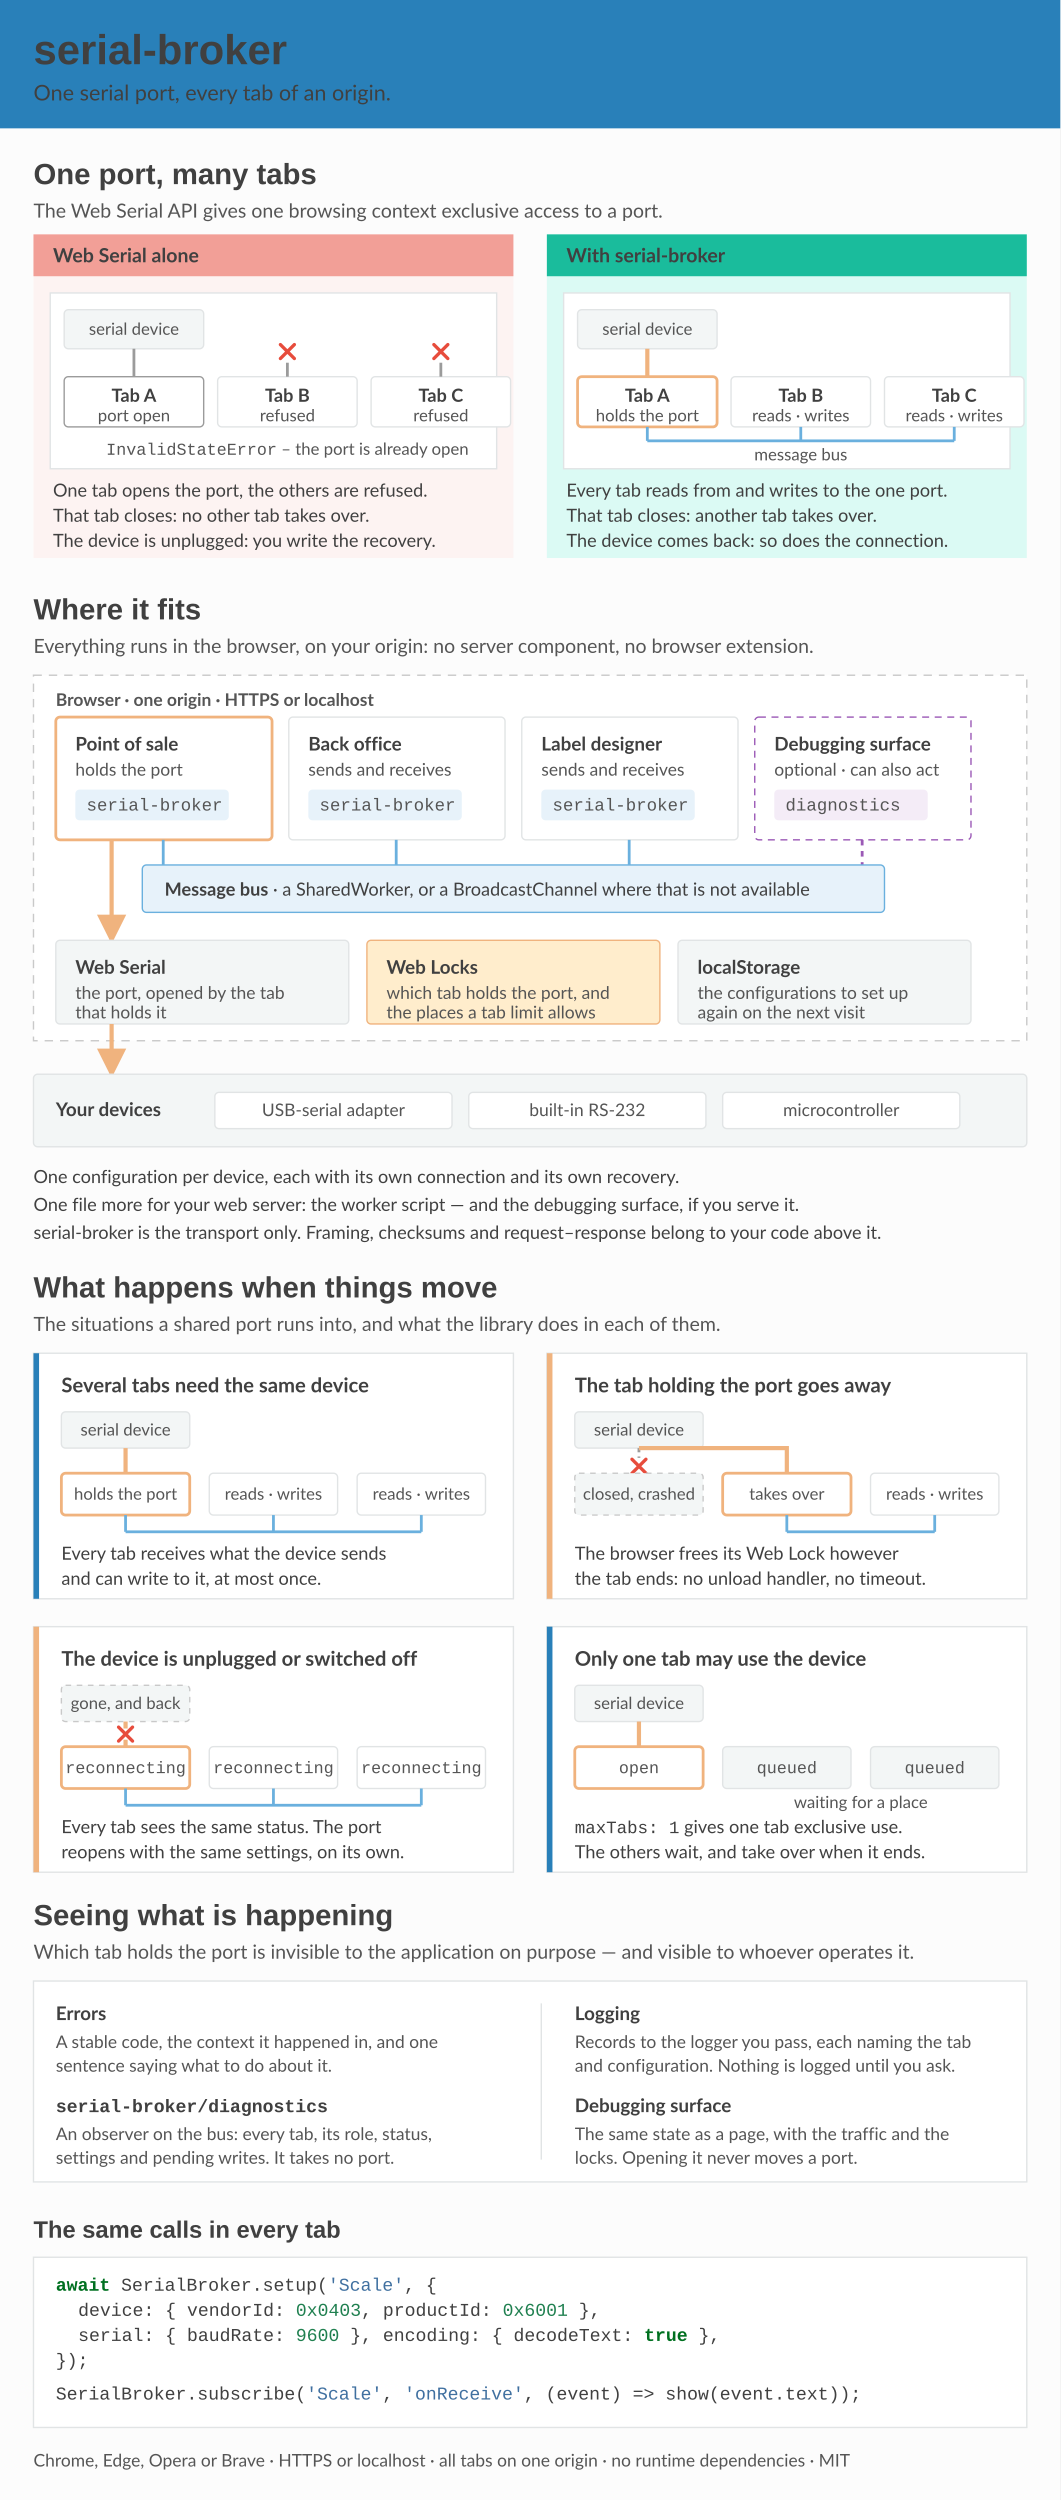
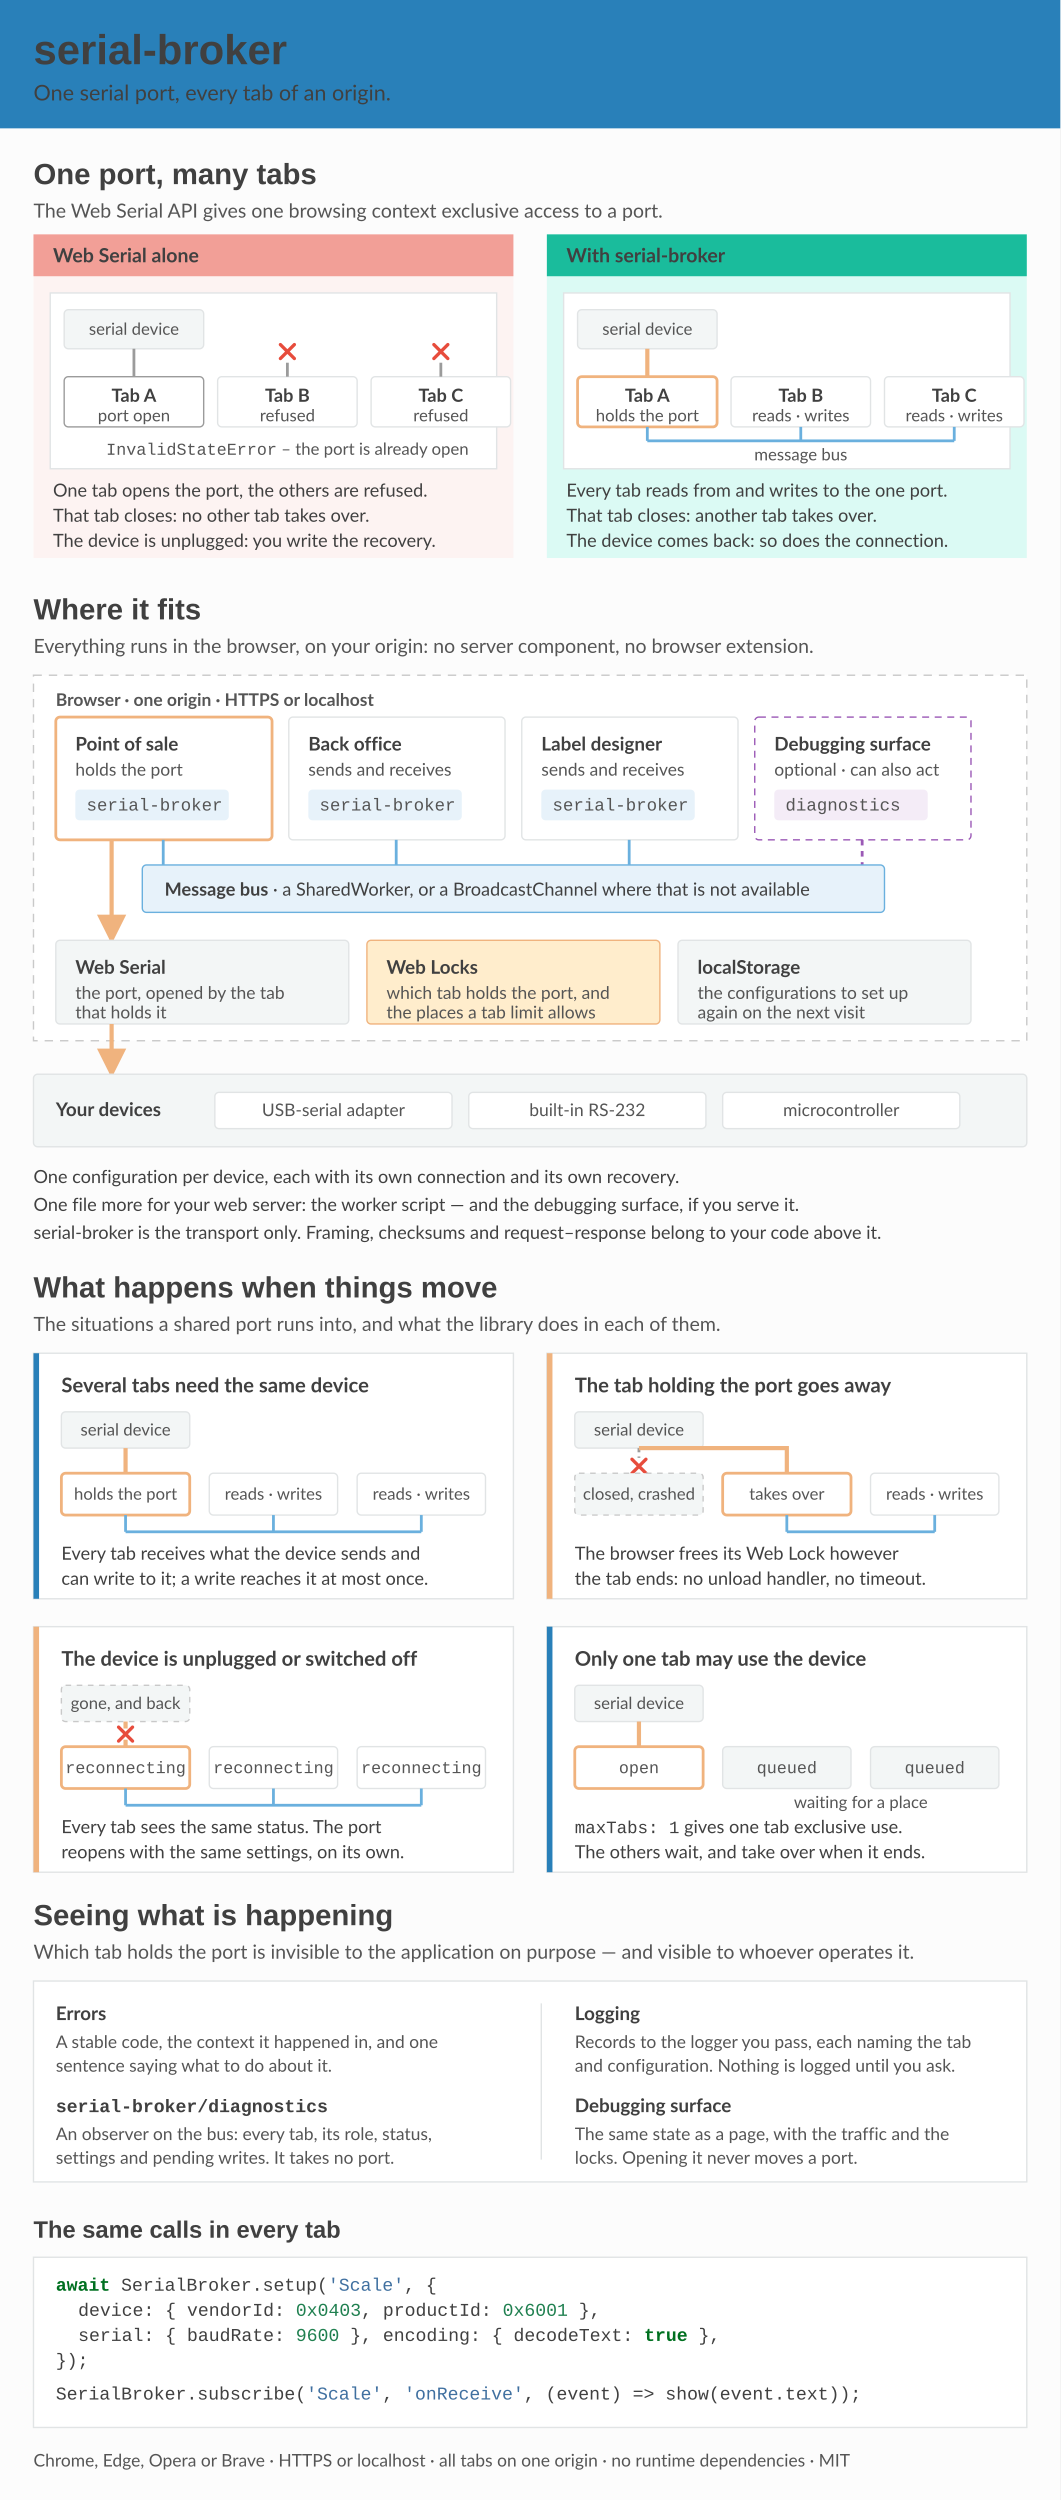
<svg xmlns="http://www.w3.org/2000/svg" viewBox="0 0 760 1792" width="760" height="1792" role="img" aria-labelledby="ssg-title ssg-desc">
  <style>
    /* The fonts and colours of the documentation's Read the Docs theme, so page and picture read as one. */
    .sans { font-family: Lato, proxima-nova, "Helvetica Neue", Arial, sans-serif; }
    .slab { font-family: "Roboto Slab", ff-tisa-web-pro, Georgia, Arial, sans-serif; }
    .mono { font-family: Consolas, "Liberation Mono", Menlo, Monaco, "Courier New", monospace; }
    .b { font-weight: 700; }
    .h2 { font-size: 21px; font-weight: 700; }
    .lead { font-size: 14px; fill: #555555; }
    .body { font-size: 13px; }
    .small { font-size: 12.5px; fill: #555555; }
    .tiny { font-size: 12px; fill: #555555; }
    text { fill: #404040; }
  </style>
  <defs>
    <marker id="arrow-orange" viewBox="0 0 8 8" refX="7" refY="4" markerWidth="7" markerHeight="7" orient="auto">
      <path d="M0 0 L8 4 L0 8 z" fill="#f0b37e" />
    </marker>
    <g id="cross" stroke="#e74c3c" stroke-width="2.4" stroke-linecap="round">
      <path d="M-5 -5 L5 5 M5 -5 L-5 5" />
    </g>
  </defs>
  <rect width="760" height="1792" fill="#fcfcfc" />
  <rect width="760" height="92" fill="#2980b9" />
  <text class="slab b" x="24" y="46" font-size="30" fill="#ffffff">serial-broker</text>
  <text class="sans" x="24" y="72" font-size="15.5" fill="#e7f2fa">One serial port, every tab of an origin.</text>
  <text class="slab h2" x="24" y="132">One port, many tabs</text>
  <text class="sans lead" x="24" y="156">The Web Serial API gives one browsing context exclusive access to a port.</text>
  <g transform="translate(24,168)">
    <rect width="344" height="232" fill="#fdf3f2" />
    <rect width="344" height="30" fill="#f29f97" />
    <text class="sans b" x="14" y="20" font-size="14" fill="#ffffff">Web Serial alone</text>
    <g transform="translate(12,42)">
      <rect width="320" height="126" fill="#ffffff" stroke="#e1e4e5" />
      <g transform="translate(10,12)">
        <rect width="100" height="28" rx="3" fill="#f3f6f6" stroke="#e1e4e5" />
        <text class="sans tiny" x="50" y="18" text-anchor="middle">serial device</text>
        <path d="M50 28 V48" stroke="#9b9b9b" stroke-width="2" />
        <rect y="48" width="100" height="36" rx="3" fill="#ffffff" stroke="#9b9b9b" />
        <text class="sans b" x="50" y="66" font-size="13" text-anchor="middle">Tab A</text>
        <text class="sans tiny" x="50" y="80" text-anchor="middle">port open</text>
        <rect x="110" y="48" width="100" height="36" rx="3" fill="#ffffff" stroke="#e1e4e5" />
        <text class="sans b" x="160" y="66" font-size="13" text-anchor="middle">Tab B</text>
        <text class="sans tiny" x="160" y="80" text-anchor="middle">refused</text>
        <path d="M160 48 V38" stroke="#9b9b9b" stroke-width="2" />
        <use href="#cross" x="160" y="30" />
        <rect x="220" y="48" width="100" height="36" rx="3" fill="#ffffff" stroke="#e1e4e5" />
        <text class="sans b" x="270" y="66" font-size="13" text-anchor="middle">Tab C</text>
        <text class="sans tiny" x="270" y="80" text-anchor="middle">refused</text>
        <path d="M270 48 V38" stroke="#9b9b9b" stroke-width="2" />
        <use href="#cross" x="270" y="30" />
        <text class="sans tiny" x="160" y="104" text-anchor="middle">
          <tspan class="mono">InvalidStateError</tspan> – the port is already open</text>
      </g>
    </g>
    <g class="sans body">
      <text x="14" y="188">One tab opens the port, the others are refused.</text>
      <text x="14" y="206">That tab closes: no other tab takes over.</text>
      <text x="14" y="224">The device is unplugged: you write the recovery.</text>
    </g>
  </g>
  <g transform="translate(392,168)">
    <rect width="344" height="232" fill="#dbfaf4" />
    <rect width="344" height="30" fill="#1abc9c" />
    <text class="sans b" x="14" y="20" font-size="14" fill="#ffffff">With serial-broker</text>
    <g transform="translate(12,42)">
      <rect width="320" height="126" fill="#ffffff" stroke="#e1e4e5" />
      <g transform="translate(10,12)">
        <rect width="100" height="28" rx="3" fill="#f3f6f6" stroke="#e1e4e5" />
        <text class="sans tiny" x="50" y="18" text-anchor="middle">serial device</text>
        <path d="M50 28 V48" stroke="#f0b37e" stroke-width="3" />
        <rect y="48" width="100" height="36" rx="3" fill="#ffffff" stroke="#f0b37e" stroke-width="2" />
        <text class="sans b" x="50" y="66" font-size="13" text-anchor="middle">Tab A</text>
        <text class="sans tiny" x="50" y="80" fill="#a8640a" text-anchor="middle">holds the port</text>
        <rect x="110" y="48" width="100" height="36" rx="3" fill="#ffffff" stroke="#e1e4e5" />
        <text class="sans b" x="160" y="66" font-size="13" text-anchor="middle">Tab B</text>
        <text class="sans tiny" x="160" y="80" text-anchor="middle">reads · writes</text>
        <rect x="220" y="48" width="100" height="36" rx="3" fill="#ffffff" stroke="#e1e4e5" />
        <text class="sans b" x="270" y="66" font-size="13" text-anchor="middle">Tab C</text>
        <text class="sans tiny" x="270" y="80" text-anchor="middle">reads · writes</text>
        <path d="M50 84 V94 M160 84 V94 M270 84 V94 M50 94 H270" stroke="#6ab0de" stroke-width="2" />
        <text class="sans tiny" x="160" y="108" fill="#2980b9" text-anchor="middle">message bus</text>
      </g>
    </g>
    <g class="sans body">
      <text x="14" y="188">Every tab reads from and writes to the one port.</text>
      <text x="14" y="206">That tab closes: another tab takes over.</text>
      <text x="14" y="224">The device comes back: so does the connection.</text>
    </g>
  </g>
  <text class="slab h2" x="24" y="444">Where it fits</text>
  <text class="sans lead" x="24" y="468">Everything runs in the browser, on your origin: no server component, no browser extension.</text>
  <g transform="translate(24,484)">
    <rect width="712" height="262" fill="#ffffff" stroke="#c9c9c9" stroke-dasharray="6 5" />
    <text class="sans b small" x="16" y="22">Browser · one origin · HTTPS or localhost</text>
    <g transform="translate(16,30)">
      <rect width="155" height="88" rx="3" fill="#ffffff" stroke="#f0b37e" stroke-width="2" />
      <text class="sans b" x="14" y="24" font-size="13.5">Point of sale</text>
      <text class="sans small" x="14" y="42" fill="#a8640a">holds the port</text>
      <rect x="14" y="52" width="110" height="22" rx="3" fill="#e7f2fa" />
      <text class="mono small" x="22" y="67" fill="#2980b9">serial-broker</text>
      <rect x="167" width="155" height="88" rx="3" fill="#ffffff" stroke="#e1e4e5" />
      <text class="sans b" x="181" y="24" font-size="13.5">Back office</text>
      <text class="sans small" x="181" y="42">sends and receives</text>
      <rect x="181" y="52" width="110" height="22" rx="3" fill="#e7f2fa" />
      <text class="mono small" x="189" y="67" fill="#2980b9">serial-broker</text>
      <rect x="334" width="155" height="88" rx="3" fill="#ffffff" stroke="#e1e4e5" />
      <text class="sans b" x="348" y="24" font-size="13.5">Label designer</text>
      <text class="sans small" x="348" y="42">sends and receives</text>
      <rect x="348" y="52" width="110" height="22" rx="3" fill="#e7f2fa" />
      <text class="mono small" x="356" y="67" fill="#2980b9">serial-broker</text>
      <rect x="501" width="155" height="88" rx="3" fill="#ffffff" stroke="#9b59b6" stroke-dasharray="5 4" />
      <text class="sans b" x="515" y="24" font-size="13.5">Debugging surface</text>
      <text class="sans small" x="515" y="42" fill="#7d3c98">optional · can also act</text>
      <rect x="515" y="52" width="110" height="22" rx="3" fill="#f4ecf7" />
      <text class="mono small" x="523" y="67" fill="#7d3c98">diagnostics</text>
    </g>
    <path d="M93 118 V136 M260 118 V136 M427 118 V136" stroke="#6ab0de" stroke-width="2" />
    <path d="M594 118 V136" stroke="#9b59b6" stroke-width="2" stroke-dasharray="4 4" />
    <rect x="78" y="136" width="532" height="34" rx="3" fill="#e7f2fa" stroke="#6ab0de" />
    <text class="sans" x="94" y="158" font-size="13" fill="#2980b9">
      <tspan class="b">Message bus</tspan> · a SharedWorker, or a BroadcastChannel where that is not available</text>
    <path d="M56 118 V190" stroke="#f0b37e" stroke-width="3" marker-end="url(#arrow-orange)" />
    <g transform="translate(16,190)">
      <rect width="210" height="60" rx="3" fill="#f3f6f6" stroke="#e1e4e5" />
      <text class="sans b" x="14" y="24" font-size="13.5">Web Serial</text>
      <text class="sans small" x="14" y="42">the port, opened by the tab</text>
      <text class="sans small" x="14" y="56">that holds it</text>
      <rect x="223" width="210" height="60" rx="3" fill="#ffedcc" stroke="#f0b37e" />
      <text class="sans b" x="237" y="24" font-size="13.5">Web Locks</text>
      <text class="sans small" x="237" y="42" fill="#7a4a08">which tab holds the port, and</text>
      <text class="sans small" x="237" y="56" fill="#7a4a08">the places a tab limit allows</text>
      <rect x="446" width="210" height="60" rx="3" fill="#f3f6f6" stroke="#e1e4e5" />
      <text class="sans b" x="460" y="24" font-size="13.5">localStorage</text>
      <text class="sans small" x="460" y="42">the configurations to set up</text>
      <text class="sans small" x="460" y="56">again on the next visit</text>
    </g>
    <path d="M56 250 V286" stroke="#f0b37e" stroke-width="3" marker-end="url(#arrow-orange)" />
    <g transform="translate(0,286)">
      <rect width="712" height="52" rx="3" fill="#f3f6f6" stroke="#e1e4e5" />
      <text class="sans b" x="16" y="30" font-size="13.5">Your devices</text>
      <rect x="130" y="13" width="170" height="26" rx="3" fill="#ffffff" stroke="#e1e4e5" />
      <text class="sans small" x="215" y="30" text-anchor="middle">USB-serial adapter</text>
      <rect x="312" y="13" width="170" height="26" rx="3" fill="#ffffff" stroke="#e1e4e5" />
      <text class="sans small" x="397" y="30" text-anchor="middle">built-in RS-232</text>
      <rect x="494" y="13" width="170" height="26" rx="3" fill="#ffffff" stroke="#e1e4e5" />
      <text class="sans small" x="579" y="30" text-anchor="middle">microcontroller</text>
    </g>
    <g class="sans body" fill="#555555">
      <text y="364">One configuration per device, each with its own connection and its own recovery.</text>
      <text y="384">One file more for your web server: the worker script — and the debugging surface, if you serve it.</text>
      <text y="404">serial-broker is the transport only. Framing, checksums and request–response belong to your code above it.</text>
    </g>
  </g>
  <text class="slab h2" x="24" y="930">What happens when things move</text>
  <text class="sans lead" x="24" y="954">The situations a shared port runs into, and what the library does in each of them.</text>
  <g transform="translate(24,970)">
    <rect width="344" height="176" fill="#ffffff" stroke="#e1e4e5" />
    <rect width="4" height="176" fill="#2980b9" />
    <text class="sans b" x="20" y="28" font-size="14.5">Several tabs need the same device</text>
    <g transform="translate(20,42)">
      <rect width="92" height="26" rx="3" fill="#f3f6f6" stroke="#e1e4e5" />
      <text class="sans tiny" x="46" y="17" text-anchor="middle">serial device</text>
      <path d="M46 26 V44" stroke="#f0b37e" stroke-width="3" />
      <rect y="44" width="92" height="30" rx="3" fill="#ffffff" stroke="#f0b37e" stroke-width="2" />
      <text class="sans tiny" x="46" y="63" text-anchor="middle">holds the port</text>
      <rect x="106" y="44" width="92" height="30" rx="3" fill="#ffffff" stroke="#e1e4e5" />
      <text class="sans tiny" x="152" y="63" text-anchor="middle">reads · writes</text>
      <rect x="212" y="44" width="92" height="30" rx="3" fill="#ffffff" stroke="#e1e4e5" />
      <text class="sans tiny" x="258" y="63" text-anchor="middle">reads · writes</text>
      <path d="M46 74 V86 M152 74 V86 M258 74 V86 M46 86 H258" stroke="#6ab0de" stroke-width="2" />
    </g>
    <g class="sans body">
-       <text x="20" y="148">Every tab receives what the device sends</text>
-       <text x="20" y="166">and can write to it, at most once.</text>
+       <text x="20" y="148">Every tab receives what the device sends and</text>
+       <text x="20" y="166">can write to it; a write reaches it at most once.</text>
    </g>
  </g>
  <g transform="translate(392,970)">
    <rect width="344" height="176" fill="#ffffff" stroke="#e1e4e5" />
    <rect width="4" height="176" fill="#f0b37e" />
    <text class="sans b" x="20" y="28" font-size="14.5">The tab holding the port goes away</text>
    <g transform="translate(20,42)">
      <rect width="92" height="26" rx="3" fill="#f3f6f6" stroke="#e1e4e5" />
      <text class="sans tiny" x="46" y="17" text-anchor="middle">serial device</text>
      <path d="M46 26 V33" stroke="#9b9b9b" stroke-width="2" stroke-dasharray="3 3" />
      <use href="#cross" x="46" y="39" />
      <path d="M46 26 H152 V44" stroke="#f0b37e" stroke-width="3" fill="none" />
      <rect y="44" width="92" height="30" rx="3" fill="#f3f6f6" stroke="#c9c9c9" stroke-dasharray="4 4" />
      <text class="sans tiny" x="46" y="63" fill="#777777" text-anchor="middle">closed, crashed</text>
      <rect x="106" y="44" width="92" height="30" rx="3" fill="#ffffff" stroke="#f0b37e" stroke-width="2" />
      <text class="sans tiny" x="152" y="63" text-anchor="middle">takes over</text>
      <rect x="212" y="44" width="92" height="30" rx="3" fill="#ffffff" stroke="#e1e4e5" />
      <text class="sans tiny" x="258" y="63" text-anchor="middle">reads · writes</text>
      <path d="M152 74 V86 M258 74 V86 M152 86 H258" stroke="#6ab0de" stroke-width="2" />
    </g>
    <g class="sans body">
      <text x="20" y="148">The browser frees its Web Lock however</text>
      <text x="20" y="166">the tab ends: no unload handler, no timeout.</text>
    </g>
  </g>
  <g transform="translate(24,1166)">
    <rect width="344" height="176" fill="#ffffff" stroke="#e1e4e5" />
    <rect width="4" height="176" fill="#f0b37e" />
    <text class="sans b" x="20" y="28" font-size="14.5">The device is unplugged or switched off</text>
    <g transform="translate(20,42)">
      <rect width="92" height="26" rx="3" fill="#f3f6f6" stroke="#c9c9c9" stroke-dasharray="4 4" />
      <text class="sans tiny" x="46" y="17" fill="#777777" text-anchor="middle">gone, and back</text>
      <path d="M46 26 V31 M46 39 V44" stroke="#f0b37e" stroke-width="3" />
      <use href="#cross" x="46" y="35" />
      <rect y="44" width="92" height="30" rx="3" fill="#ffffff" stroke="#f0b37e" stroke-width="2" />
      <text class="mono tiny" x="46" y="63" fill="#404040" text-anchor="middle">reconnecting</text>
      <rect x="106" y="44" width="92" height="30" rx="3" fill="#ffffff" stroke="#e1e4e5" />
      <text class="mono tiny" x="152" y="63" fill="#404040" text-anchor="middle">reconnecting</text>
      <rect x="212" y="44" width="92" height="30" rx="3" fill="#ffffff" stroke="#e1e4e5" />
      <text class="mono tiny" x="258" y="63" fill="#404040" text-anchor="middle">reconnecting</text>
      <path d="M46 74 V86 M152 74 V86 M258 74 V86 M46 86 H258" stroke="#6ab0de" stroke-width="2" />
    </g>
    <g class="sans body">
      <text x="20" y="148">Every tab sees the same status. The port</text>
      <text x="20" y="166">reopens with the same settings, on its own.</text>
    </g>
  </g>
  <g transform="translate(392,1166)">
    <rect width="344" height="176" fill="#ffffff" stroke="#e1e4e5" />
    <rect width="4" height="176" fill="#2980b9" />
    <text class="sans b" x="20" y="28" font-size="14.5">Only one tab may use the device</text>
    <g transform="translate(20,42)">
      <rect width="92" height="26" rx="3" fill="#f3f6f6" stroke="#e1e4e5" />
      <text class="sans tiny" x="46" y="17" text-anchor="middle">serial device</text>
      <path d="M46 26 V44" stroke="#f0b37e" stroke-width="3" />
      <rect y="44" width="92" height="30" rx="3" fill="#ffffff" stroke="#f0b37e" stroke-width="2" />
      <text class="mono tiny" x="46" y="63" fill="#404040" text-anchor="middle">open</text>
      <rect x="106" y="44" width="92" height="30" rx="3" fill="#f3f6f6" stroke="#e1e4e5" />
      <text class="mono tiny" x="152" y="63" text-anchor="middle">queued</text>
      <rect x="212" y="44" width="92" height="30" rx="3" fill="#f3f6f6" stroke="#e1e4e5" />
      <text class="mono tiny" x="258" y="63" text-anchor="middle">queued</text>
      <text class="sans tiny" x="205" y="88" text-anchor="middle">waiting for a place</text>
    </g>
    <g class="sans body">
      <text x="20" y="148">
        <tspan class="mono" font-size="12.5">maxTabs: 1</tspan> gives one tab exclusive use.</text>
      <text x="20" y="166">The others wait, and take over when it ends.</text>
    </g>
  </g>
  <text class="slab h2" x="24" y="1380">Seeing what is happening</text>
  <text class="sans lead" x="24" y="1404">Which tab holds the port is invisible to the application on purpose — and visible to whoever operates it.</text>
  <g transform="translate(24,1420)">
    <rect width="712" height="144" fill="#ffffff" stroke="#e1e4e5" />
    <path d="M364 16 H364 M364 16 V128" stroke="#e1e4e5" />
    <g transform="translate(16,0)">
      <text class="sans b" y="28" font-size="13.5">Errors</text>
      <text class="sans small" y="48">A stable code, the context it happened in, and one</text>
      <text class="sans small" y="65">sentence saying what to do about it.</text>
    </g>
    <g transform="translate(388,0)">
      <text class="sans b" y="28" font-size="13.5">Logging</text>
      <text class="sans small" y="48">Records to the logger you pass, each naming the tab</text>
      <text class="sans small" y="65">and configuration. Nothing is logged until you ask.</text>
    </g>
    <g transform="translate(16,66)">
      <text class="mono b" y="28" font-size="13">serial-broker/diagnostics</text>
      <text class="sans small" y="48">An observer on the bus: every tab, its role, status,</text>
      <text class="sans small" y="65">settings and pending writes. It takes no port.</text>
    </g>
    <g transform="translate(388,66)">
      <text class="sans b" y="28" font-size="13.5" fill="#7d3c98">Debugging surface</text>
      <text class="sans small" y="48">The same state as a page, with the traffic and the</text>
      <text class="sans small" y="65">locks. Opening it never moves a port.</text>
    </g>
  </g>
  <text class="slab b" x="24" y="1604" font-size="17">The same calls in every tab</text>
  <rect x="24" y="1618" width="712" height="122" fill="#ffffff" stroke="#e1e4e5" />
  <g class="mono" font-size="13">
    <text x="40" y="1642">
      <tspan fill="#007020" class="b">await</tspan> SerialBroker.setup(<tspan fill="#4070a0">'Scale'</tspan>, {</text>
    <text x="56" y="1660">device: { vendorId: <tspan fill="#208050">0x0403</tspan>, productId: <tspan fill="#208050">0x6001</tspan> },</text>
    <text x="56" y="1678">serial: { baudRate: <tspan fill="#208050">9600</tspan> }, encoding: { decodeText: <tspan fill="#007020" class="b">true</tspan> },</text>
    <text x="40" y="1696">});</text>
    <text x="40" y="1720">SerialBroker.subscribe(<tspan fill="#4070a0">'Scale'</tspan>, <tspan fill="#4070a0">'onReceive'</tspan>, (event) =&gt; show(event.text));</text>
  </g>
  <text class="sans small" x="24" y="1768">Chrome, Edge, Opera or Brave · HTTPS or localhost · all tabs on one origin · no runtime dependencies · MIT</text>
</svg>
